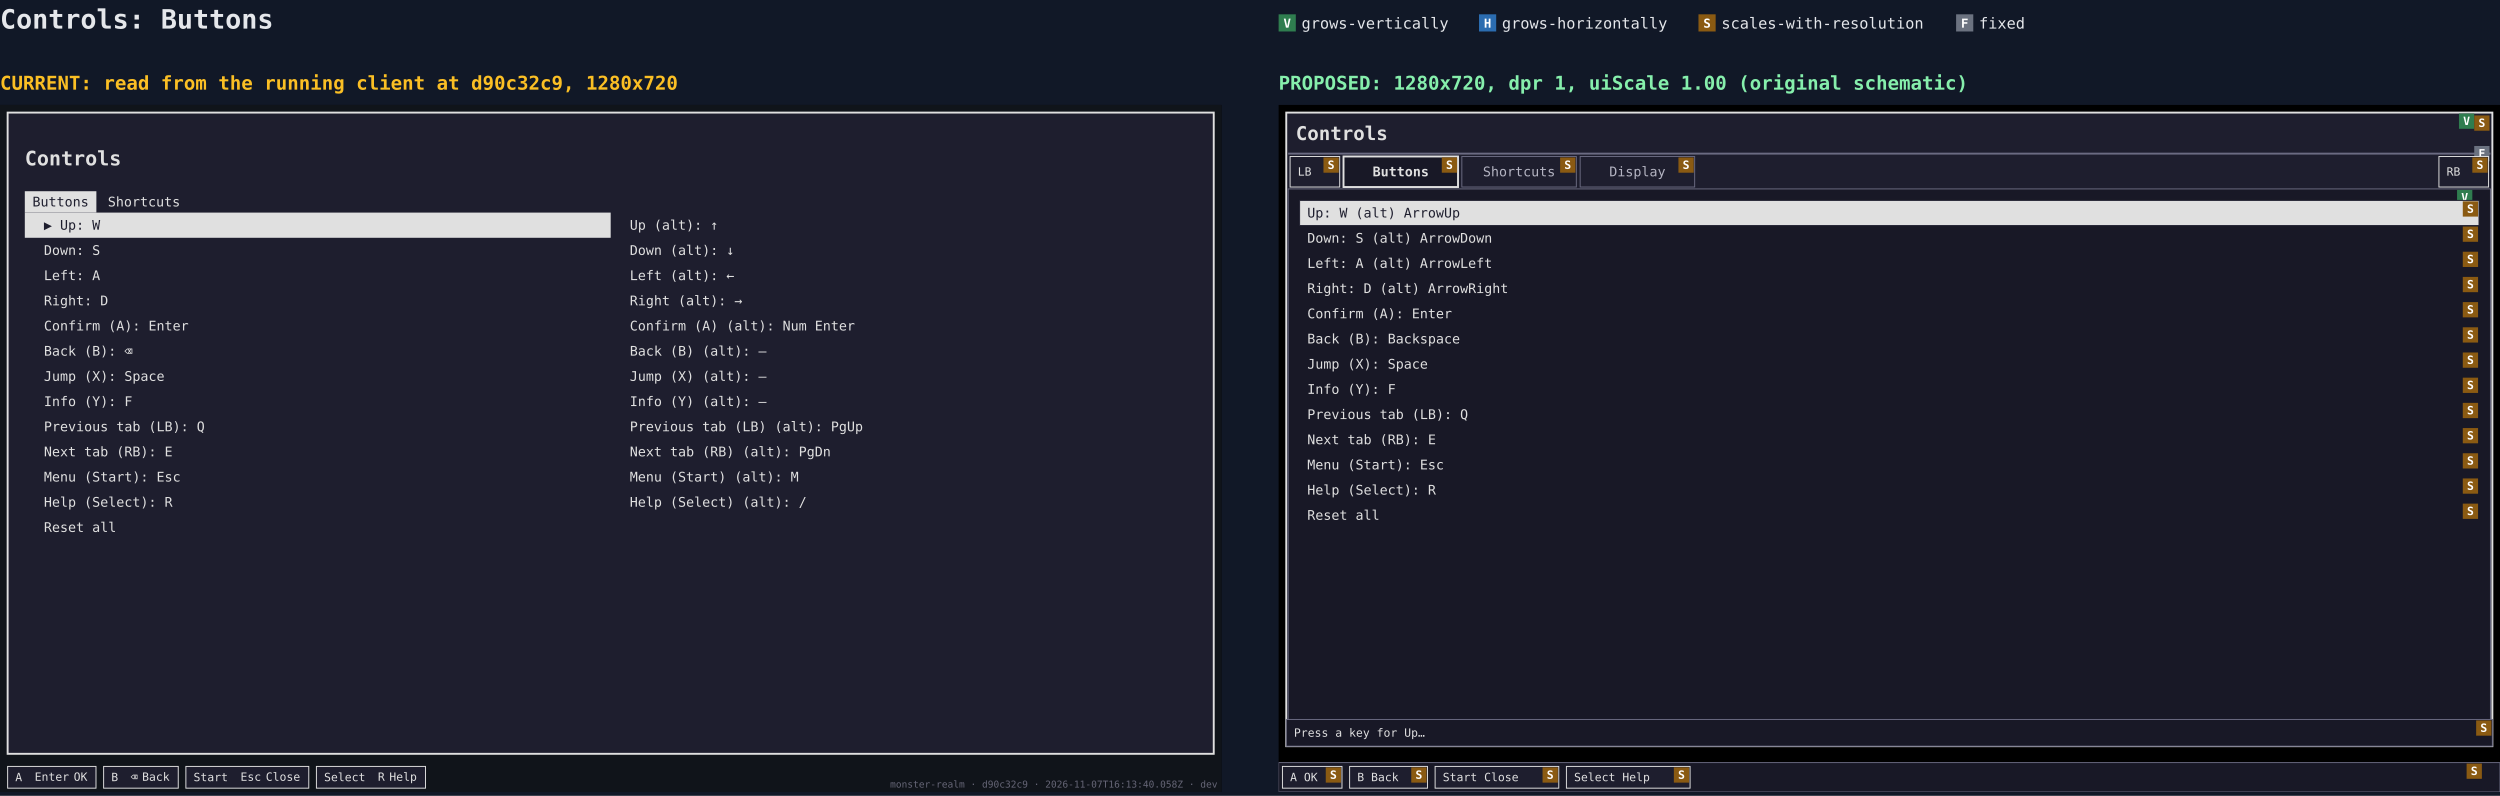
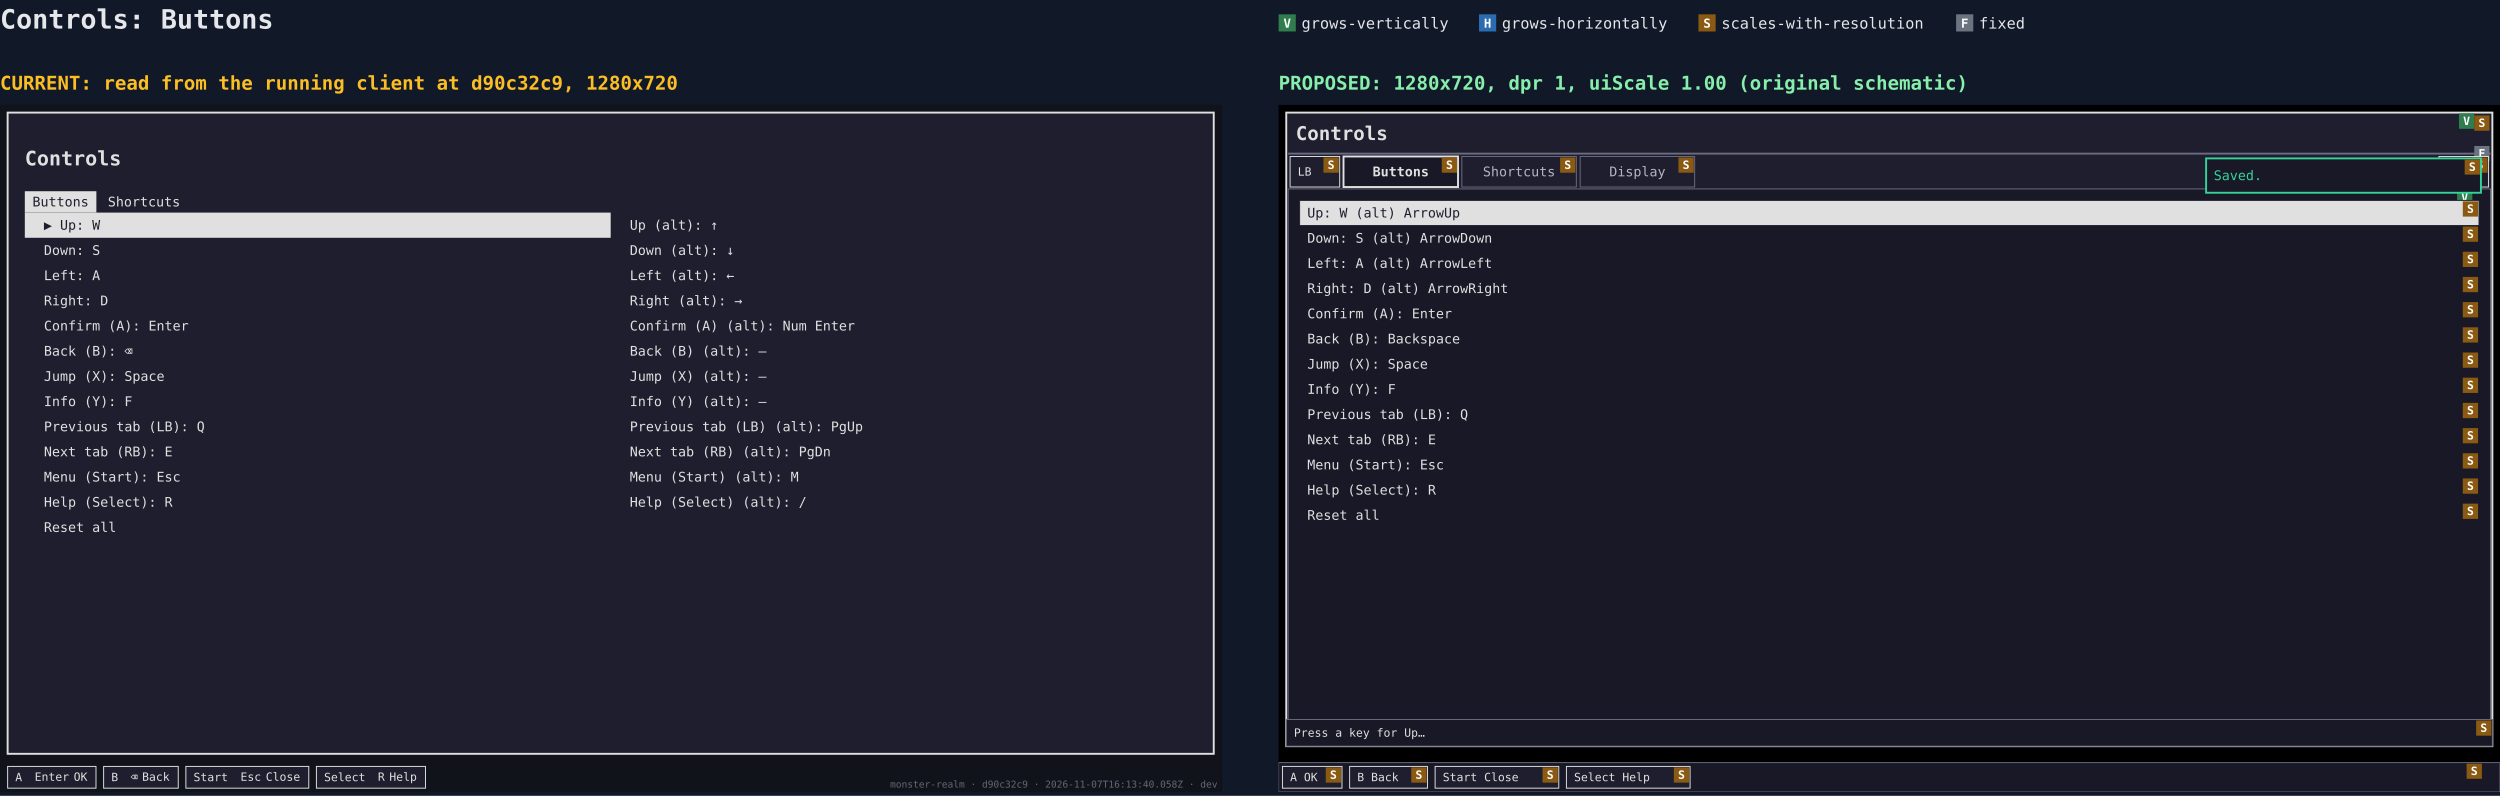
<svg xmlns="http://www.w3.org/2000/svg" viewBox="0 0 2620 834" width="2620" height="834">
  <rect width="2620" height="834" fill="#111827" />
  <text x="0" y="30" font-family="ui-monospace,Menlo,Consolas,monospace" font-size="28" font-weight="bold" fill="#e5e7eb">Controls: Buttons</text>
  <rect x="1340" y="15" width="18" height="18" fill="#2f7d4f" />
  <text x="1349" y="29" font-family="ui-monospace,Menlo,Consolas,monospace" font-size="13" font-weight="bold" fill="#fff" text-anchor="middle">V</text>
  <text x="1364" y="30" font-family="ui-monospace,Menlo,Consolas,monospace" font-size="16" fill="#e5e7eb">grows-vertically</text>
  <rect x="1550" y="15" width="18" height="18" fill="#2b6cb0" />
  <text x="1559" y="29" font-family="ui-monospace,Menlo,Consolas,monospace" font-size="13" font-weight="bold" fill="#fff" text-anchor="middle">H</text>
  <text x="1574" y="30" font-family="ui-monospace,Menlo,Consolas,monospace" font-size="16" fill="#e5e7eb">grows-horizontally</text>
  <rect x="1780" y="15" width="18" height="18" fill="#8a5a12" />
  <text x="1789" y="29" font-family="ui-monospace,Menlo,Consolas,monospace" font-size="13" font-weight="bold" fill="#fff" text-anchor="middle">S</text>
  <text x="1804" y="30" font-family="ui-monospace,Menlo,Consolas,monospace" font-size="16" fill="#e5e7eb">scales-with-resolution</text>
  <rect x="2050" y="15" width="18" height="18" fill="#6b7280" />
  <text x="2059" y="29" font-family="ui-monospace,Menlo,Consolas,monospace" font-size="13" font-weight="bold" fill="#fff" text-anchor="middle">F</text>
  <text x="2074" y="30" font-family="ui-monospace,Menlo,Consolas,monospace" font-size="16" fill="#e5e7eb">fixed</text>
  <text x="0" y="94" font-family="ui-monospace,Menlo,Consolas,monospace" font-size="20" font-weight="bold" fill="#fbbf24">CURRENT: read from the running client at d90c32c9, 1280x720</text>
  <text x="1340" y="94" font-family="ui-monospace,Menlo,Consolas,monospace" font-size="20" font-weight="bold" fill="#86efac">PROPOSED: 1280x720, dpr 1, uiScale 1.00 (original schematic)</text>
  <svg x="0" y="110" width="1280" height="720" viewBox="0 0 1280 720" data-panel="current" data-captures="controls-buttons">
    <rect x="0" y="0" width="1280" height="720" fill="#000" />
    <rect x="0" y="0" width="1280" height="720" fill="#10141a" />
    <text x="16" y="28" font-family="ui-monospace,Menlo,Consolas,monospace" font-size="14" fill="#7f8ea3">world canvas</text>
    <rect x="8" y="8" width="1264" height="672" fill="rgb(30, 30, 46)" stroke="rgb(224, 224, 224)" stroke-width="2" />
    <text x="26" y="63.34" font-family="ui-monospace,Menlo,Consolas,monospace" font-size="21" font-weight="bold" fill="rgb(224, 224, 224)">Controls</text>
    <rect x="26" y="90.4" width="75" height="22.4" fill="rgb(224, 224, 224)" />
    <text x="34" y="106.36" font-family="ui-monospace,Menlo,Consolas,monospace" font-size="14" fill="rgb(30, 30, 46)">Buttons</text>
    <text x="113" y="106.36" font-family="ui-monospace,Menlo,Consolas,monospace" font-size="14" fill="rgb(224, 224, 224)">Shortcuts</text>
    <rect x="26" y="112.8" width="614" height="26.4" fill="rgb(224, 224, 224)" />
    <text x="46" y="130.76" font-family="ui-monospace,Menlo,Consolas,monospace" font-size="14" fill="rgb(30, 30, 46)">▶ Up: W</text>
    <text x="660" y="130.76" font-family="ui-monospace,Menlo,Consolas,monospace" font-size="14" fill="rgb(224, 224, 224)">Up (alt): ↑</text>
    <text x="46" y="157.16" font-family="ui-monospace,Menlo,Consolas,monospace" font-size="14" fill="rgb(224, 224, 224)">Down: S</text>
    <text x="660" y="157.16" font-family="ui-monospace,Menlo,Consolas,monospace" font-size="14" fill="rgb(224, 224, 224)">Down (alt): ↓</text>
    <text x="46" y="183.56" font-family="ui-monospace,Menlo,Consolas,monospace" font-size="14" fill="rgb(224, 224, 224)">Left: A</text>
    <text x="660" y="183.56" font-family="ui-monospace,Menlo,Consolas,monospace" font-size="14" fill="rgb(224, 224, 224)">Left (alt): ←</text>
    <text x="46" y="209.96" font-family="ui-monospace,Menlo,Consolas,monospace" font-size="14" fill="rgb(224, 224, 224)">Right: D</text>
    <text x="660" y="209.96" font-family="ui-monospace,Menlo,Consolas,monospace" font-size="14" fill="rgb(224, 224, 224)">Right (alt): →</text>
    <text x="46" y="236.36" font-family="ui-monospace,Menlo,Consolas,monospace" font-size="14" fill="rgb(224, 224, 224)">Confirm (A): Enter</text>
    <text x="660" y="236.36" font-family="ui-monospace,Menlo,Consolas,monospace" font-size="14" fill="rgb(224, 224, 224)">Confirm (A) (alt): Num Enter</text>
    <text x="46" y="262.76" font-family="ui-monospace,Menlo,Consolas,monospace" font-size="14" fill="rgb(224, 224, 224)">Back (B): ⌫</text>
    <text x="660" y="262.76" font-family="ui-monospace,Menlo,Consolas,monospace" font-size="14" fill="rgb(224, 224, 224)">Back (B) (alt): —</text>
    <text x="46" y="289.16" font-family="ui-monospace,Menlo,Consolas,monospace" font-size="14" fill="rgb(224, 224, 224)">Jump (X): Space</text>
    <text x="660" y="289.16" font-family="ui-monospace,Menlo,Consolas,monospace" font-size="14" fill="rgb(224, 224, 224)">Jump (X) (alt): —</text>
    <text x="46" y="315.56" font-family="ui-monospace,Menlo,Consolas,monospace" font-size="14" fill="rgb(224, 224, 224)">Info (Y): F</text>
    <text x="660" y="315.56" font-family="ui-monospace,Menlo,Consolas,monospace" font-size="14" fill="rgb(224, 224, 224)">Info (Y) (alt): —</text>
    <text x="46" y="341.96" font-family="ui-monospace,Menlo,Consolas,monospace" font-size="14" fill="rgb(224, 224, 224)">Previous tab (LB): Q</text>
    <text x="660" y="341.96" font-family="ui-monospace,Menlo,Consolas,monospace" font-size="14" fill="rgb(224, 224, 224)">Previous tab (LB) (alt): PgUp</text>
    <text x="46" y="368.26" font-family="ui-monospace,Menlo,Consolas,monospace" font-size="14" fill="rgb(224, 224, 224)">Next tab (RB): E</text>
    <text x="660" y="368.26" font-family="ui-monospace,Menlo,Consolas,monospace" font-size="14" fill="rgb(224, 224, 224)">Next tab (RB) (alt): PgDn</text>
    <text x="46" y="394.66" font-family="ui-monospace,Menlo,Consolas,monospace" font-size="14" fill="rgb(224, 224, 224)">Menu (Start): Esc</text>
    <text x="660" y="394.66" font-family="ui-monospace,Menlo,Consolas,monospace" font-size="14" fill="rgb(224, 224, 224)">Menu (Start) (alt): M</text>
    <text x="46" y="421.06" font-family="ui-monospace,Menlo,Consolas,monospace" font-size="14" fill="rgb(224, 224, 224)">Help (Select): R</text>
    <text x="660" y="421.06" font-family="ui-monospace,Menlo,Consolas,monospace" font-size="14" fill="rgb(224, 224, 224)">Help (Select) (alt): /</text>
    <text x="46" y="447.46" font-family="ui-monospace,Menlo,Consolas,monospace" font-size="14" fill="rgb(224, 224, 224)">Reset all</text>
    <rect x="8" y="693.2" width="92.6" height="22.8" fill="rgb(30, 30, 46)" stroke="rgb(224, 224, 224)" stroke-width="1" />
    <text x="16" y="708.68" font-family="ui-monospace,Menlo,Consolas,monospace" font-size="12" fill="rgb(224, 224, 224)">A</text>
    <text x="36.3" y="708.28" font-family="ui-monospace,Menlo,Consolas,monospace" font-size="12" fill="rgb(224, 224, 224)">Enter</text>
    <text x="77.2" y="708.28" font-family="ui-monospace,Menlo,Consolas,monospace" font-size="12" fill="rgb(224, 224, 224)">OK</text>
    <rect x="108.6" y="693.2" width="78.2" height="22.8" fill="rgb(30, 30, 46)" stroke="rgb(224, 224, 224)" stroke-width="1" />
    <text x="116.6" y="708.68" font-family="ui-monospace,Menlo,Consolas,monospace" font-size="12" fill="rgb(224, 224, 224)">B</text>
    <text x="136.9" y="708.28" font-family="ui-monospace,Menlo,Consolas,monospace" font-size="12" fill="rgb(224, 224, 224)">⌫</text>
    <text x="148.9" y="708.28" font-family="ui-monospace,Menlo,Consolas,monospace" font-size="12" fill="rgb(224, 224, 224)">Back</text>
    <rect x="194.8" y="693.2" width="128.8" height="22.8" fill="rgb(30, 30, 46)" stroke="rgb(224, 224, 224)" stroke-width="1" />
    <text x="202.8" y="708.68" font-family="ui-monospace,Menlo,Consolas,monospace" font-size="12" fill="rgb(224, 224, 224)">Start</text>
    <text x="252" y="708.28" font-family="ui-monospace,Menlo,Consolas,monospace" font-size="12" fill="rgb(224, 224, 224)">Esc</text>
    <text x="278.5" y="708.28" font-family="ui-monospace,Menlo,Consolas,monospace" font-size="12" fill="rgb(224, 224, 224)">Close</text>
    <rect x="331.6" y="693.2" width="114.3" height="22.8" fill="rgb(30, 30, 46)" stroke="rgb(224, 224, 224)" stroke-width="1" />
    <text x="339.6" y="708.68" font-family="ui-monospace,Menlo,Consolas,monospace" font-size="12" fill="rgb(224, 224, 224)">Select</text>
    <text x="396" y="708.28" font-family="ui-monospace,Menlo,Consolas,monospace" font-size="12" fill="rgb(224, 224, 224)">R</text>
    <text x="408" y="708.28" font-family="ui-monospace,Menlo,Consolas,monospace" font-size="12" fill="rgb(224, 224, 224)">Help</text>
    <text x="932.8" y="715.4" font-family="ui-monospace,Menlo,Consolas,monospace" font-size="10" fill="rgb(102, 102, 119)">monster-realm · d90c32c9 · 2026-11-07T16:13:40.058Z · dev</text>
  </svg>
  <svg x="1340" y="110" width="1280" height="720" viewBox="0 0 1280 720" data-panel="proposed" data-window="1280x720@1">
    <rect width="1280" height="720" fill="#000" />
    <g class="el" data-el="Controls frame" data-sizing="grows-vertically">
      <rect x="8" y="8" width="1264" height="664" fill="#1e1e2e" stroke="#e0e0e0" stroke-width="2" />
      <rect x="1237" y="9" width="16" height="16" fill="#2f7d4f" />
      <text x="1245" y="21" font-family="ui-monospace,Menlo,Consolas,monospace" font-size="12" font-weight="bold" fill="#fff" text-anchor="middle">V</text>
    </g>
    <g class="el" data-el="Controls" data-sizing="scales-with-resolution">
      <rect x="10" y="10" width="1260" height="40" fill="none" />
      <text x="18" y="36.8" font-family="ui-monospace,Menlo,Consolas,monospace" font-size="20" font-weight="bold" fill="#e0e0e0">Controls</text>
      <rect x="1253" y="11" width="16" height="16" fill="#8a5a12" />
      <text x="1261" y="23" font-family="ui-monospace,Menlo,Consolas,monospace" font-size="12" font-weight="bold" fill="#fff" text-anchor="middle">S</text>
    </g>
    <g class="el" data-el="separator" data-sizing="fixed">
      <rect x="10" y="50" width="1260" height="2" fill="#6b6b82" />
      <rect x="1253" y="43" width="16" height="16" fill="#6b7280" />
      <text x="1261" y="55" font-family="ui-monospace,Menlo,Consolas,monospace" font-size="12" font-weight="bold" fill="#fff" text-anchor="middle">F</text>
    </g>
    <g class="el" data-el="LB" data-sizing="scales-with-resolution">
      <rect x="12" y="54" width="52" height="32" fill="#1e1e2e" stroke="#e0e0e0" stroke-width="1" />
      <text x="20" y="74.08" font-family="ui-monospace,Menlo,Consolas,monospace" font-size="12" fill="#e0e0e0">LB</text>
      <rect x="47" y="55" width="16" height="16" fill="#8a5a12" />
      <text x="55" y="67" font-family="ui-monospace,Menlo,Consolas,monospace" font-size="12" font-weight="bold" fill="#fff" text-anchor="middle">S</text>
    </g>
    <g class="el" data-el="Buttons" data-sizing="scales-with-resolution">
      <rect x="68" y="54" width="120" height="32" fill="#181826" stroke="#e0e0e0" stroke-width="2" />
      <text x="128" y="74.76" font-family="ui-monospace,Menlo,Consolas,monospace" font-size="14" font-weight="bold" fill="#e0e0e0" text-anchor="middle">Buttons</text>
      <rect x="171" y="55" width="16" height="16" fill="#8a5a12" />
      <text x="179" y="67" font-family="ui-monospace,Menlo,Consolas,monospace" font-size="12" font-weight="bold" fill="#fff" text-anchor="middle">S</text>
    </g>
    <g class="el" data-el="Shortcuts" data-sizing="scales-with-resolution">
      <rect x="192" y="54" width="120" height="32" fill="none" stroke="#6b6b82" stroke-width="1" />
      <text x="252" y="74.76" font-family="ui-monospace,Menlo,Consolas,monospace" font-size="14" fill="#b4b4c2" text-anchor="middle">Shortcuts</text>
      <rect x="295" y="55" width="16" height="16" fill="#8a5a12" />
      <text x="303" y="67" font-family="ui-monospace,Menlo,Consolas,monospace" font-size="12" font-weight="bold" fill="#fff" text-anchor="middle">S</text>
    </g>
    <g class="el" data-el="Display" data-sizing="scales-with-resolution">
      <rect x="316" y="54" width="120" height="32" fill="none" stroke="#6b6b82" stroke-width="1" />
      <text x="376" y="74.76" font-family="ui-monospace,Menlo,Consolas,monospace" font-size="14" fill="#b4b4c2" text-anchor="middle">Display</text>
      <rect x="419" y="55" width="16" height="16" fill="#8a5a12" />
      <text x="427" y="67" font-family="ui-monospace,Menlo,Consolas,monospace" font-size="12" font-weight="bold" fill="#fff" text-anchor="middle">S</text>
    </g>
    <g class="el" data-el="RB" data-sizing="scales-with-resolution">
      <rect x="1216" y="54" width="52" height="32" fill="#1e1e2e" stroke="#e0e0e0" stroke-width="1" />
      <text x="1224" y="74.08" font-family="ui-monospace,Menlo,Consolas,monospace" font-size="12" fill="#e0e0e0">RB</text>
      <rect x="1251" y="55" width="16" height="16" fill="#8a5a12" />
      <text x="1259" y="67" font-family="ui-monospace,Menlo,Consolas,monospace" font-size="12" font-weight="bold" fill="#fff" text-anchor="middle">S</text>
    </g>
    <g class="el" data-el="Body" data-sizing="grows-vertically">
      <rect x="10" y="88" width="1260" height="582" fill="#181826" stroke="#6b6b82" stroke-width="1" />
      <rect x="1235" y="89" width="16" height="16" fill="#2f7d4f" />
      <text x="1243" y="101" font-family="ui-monospace,Menlo,Consolas,monospace" font-size="12" font-weight="bold" fill="#fff" text-anchor="middle">V</text>
    </g>
    <g class="el" data-el="Up: W   (alt) ArrowUp" data-sizing="scales-with-resolution">
      <rect x="22" y="100" width="1236" height="26.4" fill="#e0e0e0" stroke="#1e1e2e" stroke-width="1" />
      <text x="30" y="117.96" font-family="ui-monospace,Menlo,Consolas,monospace" font-size="14" fill="#1e1e2e">Up: W   (alt) ArrowUp</text>
      <rect x="1241" y="101" width="16" height="16" fill="#8a5a12" />
      <text x="1249" y="113" font-family="ui-monospace,Menlo,Consolas,monospace" font-size="12" font-weight="bold" fill="#fff" text-anchor="middle">S</text>
    </g>
    <g class="el" data-el="Down: S   (alt) ArrowDown" data-sizing="scales-with-resolution">
      <rect x="22" y="126.4" width="1236" height="26.4" fill="none" />
      <text x="30" y="144.36" font-family="ui-monospace,Menlo,Consolas,monospace" font-size="14" fill="#e0e0e0">Down: S   (alt) ArrowDown</text>
      <rect x="1241" y="127.4" width="16" height="16" fill="#8a5a12" />
      <text x="1249" y="139.4" font-family="ui-monospace,Menlo,Consolas,monospace" font-size="12" font-weight="bold" fill="#fff" text-anchor="middle">S</text>
    </g>
    <g class="el" data-el="Left: A   (alt) ArrowLeft" data-sizing="scales-with-resolution">
      <rect x="22" y="152.8" width="1236" height="26.4" fill="none" />
      <text x="30" y="170.76" font-family="ui-monospace,Menlo,Consolas,monospace" font-size="14" fill="#e0e0e0">Left: A   (alt) ArrowLeft</text>
      <rect x="1241" y="153.8" width="16" height="16" fill="#8a5a12" />
      <text x="1249" y="165.8" font-family="ui-monospace,Menlo,Consolas,monospace" font-size="12" font-weight="bold" fill="#fff" text-anchor="middle">S</text>
    </g>
    <g class="el" data-el="Right: D   (alt) ArrowRight" data-sizing="scales-with-resolution">
      <rect x="22" y="179.2" width="1236" height="26.4" fill="none" />
      <text x="30" y="197.16" font-family="ui-monospace,Menlo,Consolas,monospace" font-size="14" fill="#e0e0e0">Right: D   (alt) ArrowRight</text>
      <rect x="1241" y="180.2" width="16" height="16" fill="#8a5a12" />
      <text x="1249" y="192.2" font-family="ui-monospace,Menlo,Consolas,monospace" font-size="12" font-weight="bold" fill="#fff" text-anchor="middle">S</text>
    </g>
    <g class="el" data-el="Confirm (A): Enter" data-sizing="scales-with-resolution">
      <rect x="22" y="205.6" width="1236" height="26.4" fill="none" />
      <text x="30" y="223.56" font-family="ui-monospace,Menlo,Consolas,monospace" font-size="14" fill="#e0e0e0">Confirm (A): Enter</text>
      <rect x="1241" y="206.6" width="16" height="16" fill="#8a5a12" />
      <text x="1249" y="218.6" font-family="ui-monospace,Menlo,Consolas,monospace" font-size="12" font-weight="bold" fill="#fff" text-anchor="middle">S</text>
    </g>
    <g class="el" data-el="Back (B): Backspace" data-sizing="scales-with-resolution">
      <rect x="22" y="232" width="1236" height="26.4" fill="none" />
      <text x="30" y="249.96" font-family="ui-monospace,Menlo,Consolas,monospace" font-size="14" fill="#e0e0e0">Back (B): Backspace</text>
      <rect x="1241" y="233" width="16" height="16" fill="#8a5a12" />
      <text x="1249" y="245" font-family="ui-monospace,Menlo,Consolas,monospace" font-size="12" font-weight="bold" fill="#fff" text-anchor="middle">S</text>
    </g>
    <g class="el" data-el="Jump (X): Space" data-sizing="scales-with-resolution">
      <rect x="22" y="258.4" width="1236" height="26.4" fill="none" />
      <text x="30" y="276.36" font-family="ui-monospace,Menlo,Consolas,monospace" font-size="14" fill="#e0e0e0">Jump (X): Space</text>
      <rect x="1241" y="259.4" width="16" height="16" fill="#8a5a12" />
      <text x="1249" y="271.4" font-family="ui-monospace,Menlo,Consolas,monospace" font-size="12" font-weight="bold" fill="#fff" text-anchor="middle">S</text>
    </g>
    <g class="el" data-el="Info (Y): F" data-sizing="scales-with-resolution">
      <rect x="22" y="284.8" width="1236" height="26.4" fill="none" />
      <text x="30" y="302.76" font-family="ui-monospace,Menlo,Consolas,monospace" font-size="14" fill="#e0e0e0">Info (Y): F</text>
      <rect x="1241" y="285.8" width="16" height="16" fill="#8a5a12" />
      <text x="1249" y="297.8" font-family="ui-monospace,Menlo,Consolas,monospace" font-size="12" font-weight="bold" fill="#fff" text-anchor="middle">S</text>
    </g>
    <g class="el" data-el="Previous tab (LB): Q" data-sizing="scales-with-resolution">
      <rect x="22" y="311.2" width="1236" height="26.4" fill="none" />
      <text x="30" y="329.16" font-family="ui-monospace,Menlo,Consolas,monospace" font-size="14" fill="#e0e0e0">Previous tab (LB): Q</text>
      <rect x="1241" y="312.2" width="16" height="16" fill="#8a5a12" />
      <text x="1249" y="324.2" font-family="ui-monospace,Menlo,Consolas,monospace" font-size="12" font-weight="bold" fill="#fff" text-anchor="middle">S</text>
    </g>
    <g class="el" data-el="Next tab (RB): E" data-sizing="scales-with-resolution">
      <rect x="22" y="337.6" width="1236" height="26.4" fill="none" />
      <text x="30" y="355.56" font-family="ui-monospace,Menlo,Consolas,monospace" font-size="14" fill="#e0e0e0">Next tab (RB): E</text>
      <rect x="1241" y="338.6" width="16" height="16" fill="#8a5a12" />
      <text x="1249" y="350.6" font-family="ui-monospace,Menlo,Consolas,monospace" font-size="12" font-weight="bold" fill="#fff" text-anchor="middle">S</text>
    </g>
    <g class="el" data-el="Menu (Start): Esc" data-sizing="scales-with-resolution">
      <rect x="22" y="364" width="1236" height="26.4" fill="none" />
      <text x="30" y="381.96" font-family="ui-monospace,Menlo,Consolas,monospace" font-size="14" fill="#e0e0e0">Menu (Start): Esc</text>
      <rect x="1241" y="365" width="16" height="16" fill="#8a5a12" />
      <text x="1249" y="377" font-family="ui-monospace,Menlo,Consolas,monospace" font-size="12" font-weight="bold" fill="#fff" text-anchor="middle">S</text>
    </g>
    <g class="el" data-el="Help (Select): R" data-sizing="scales-with-resolution">
      <rect x="22" y="390.4" width="1236" height="26.4" fill="none" />
      <text x="30" y="408.36" font-family="ui-monospace,Menlo,Consolas,monospace" font-size="14" fill="#e0e0e0">Help (Select): R</text>
      <rect x="1241" y="391.4" width="16" height="16" fill="#8a5a12" />
      <text x="1249" y="403.4" font-family="ui-monospace,Menlo,Consolas,monospace" font-size="12" font-weight="bold" fill="#fff" text-anchor="middle">S</text>
    </g>
    <g class="el" data-el="Reset all" data-sizing="scales-with-resolution">
      <rect x="22" y="416.8" width="1236" height="26.4" fill="none" />
      <text x="30" y="434.76" font-family="ui-monospace,Menlo,Consolas,monospace" font-size="14" fill="#e0e0e0">Reset all</text>
      <rect x="1241" y="417.8" width="16" height="16" fill="#8a5a12" />
      <text x="1249" y="429.8" font-family="ui-monospace,Menlo,Consolas,monospace" font-size="12" font-weight="bold" fill="#fff" text-anchor="middle">S</text>
    </g>
    <g class="el" data-el="Press a key for Up…" data-sizing="scales-with-resolution">
      <rect x="8" y="644" width="1264" height="28" fill="#181826" stroke="#6b6b82" stroke-width="1" />
      <text x="16" y="662.08" font-family="ui-monospace,Menlo,Consolas,monospace" font-size="12" fill="#e0e0e0">Press a key for Up…</text>
      <rect x="1255" y="645" width="16" height="16" fill="#8a5a12" />
      <text x="1263" y="657" font-family="ui-monospace,Menlo,Consolas,monospace" font-size="12" font-weight="bold" fill="#fff" text-anchor="middle">S</text>
    </g>
+     <g class="el" data-el="Saved." data-sizing="scales-with-resolution">
+       <rect x="972" y="56" width="288" height="36" fill="#181826" stroke="#34d399" stroke-width="2" />
+       <text x="980" y="78.76" font-family="ui-monospace,Menlo,Consolas,monospace" font-size="14" fill="#34d399">Saved.</text>
+       <rect x="1243" y="57" width="16" height="16" fill="#8a5a12" />
+       <text x="1251" y="69" font-family="ui-monospace,Menlo,Consolas,monospace" font-size="12" font-weight="bold" fill="#fff" text-anchor="middle">S</text>
+     </g>
    <g class="el" data-el="Hint bar" data-sizing="scales-with-resolution">
      <rect x="0" y="689.2" width="1280" height="30.8" fill="#181826" stroke="#6b6b82" stroke-width="1" />
      <rect x="1245" y="690.2" width="16" height="16" fill="#8a5a12" />
      <text x="1253" y="702.2" font-family="ui-monospace,Menlo,Consolas,monospace" font-size="12" font-weight="bold" fill="#fff" text-anchor="middle">S</text>
    </g>
    <g class="el" data-el="A OK" data-sizing="scales-with-resolution">
      <rect x="4" y="693.2" width="62.4" height="22.8" fill="#1e1e2e" stroke="#e0e0e0" stroke-width="1" />
      <text x="12" y="708.68" font-family="ui-monospace,Menlo,Consolas,monospace" font-size="12" fill="#e0e0e0">A OK</text>
      <rect x="49.4" y="694.2" width="16" height="16" fill="#8a5a12" />
      <text x="57.4" y="706.2" font-family="ui-monospace,Menlo,Consolas,monospace" font-size="12" font-weight="bold" fill="#fff" text-anchor="middle">S</text>
    </g>
    <g class="el" data-el="B Back" data-sizing="scales-with-resolution">
      <rect x="74.4" y="693.2" width="81.6" height="22.8" fill="#1e1e2e" stroke="#e0e0e0" stroke-width="1" />
      <text x="82.4" y="708.68" font-family="ui-monospace,Menlo,Consolas,monospace" font-size="12" fill="#e0e0e0">B Back</text>
      <rect x="139" y="694.2" width="16" height="16" fill="#8a5a12" />
      <text x="147" y="706.2" font-family="ui-monospace,Menlo,Consolas,monospace" font-size="12" font-weight="bold" fill="#fff" text-anchor="middle">S</text>
    </g>
    <g class="el" data-el="Start Close" data-sizing="scales-with-resolution">
      <rect x="164" y="693.2" width="129.6" height="22.8" fill="#1e1e2e" stroke="#e0e0e0" stroke-width="1" />
      <text x="172" y="708.68" font-family="ui-monospace,Menlo,Consolas,monospace" font-size="12" fill="#e0e0e0">Start Close</text>
      <rect x="276.6" y="694.2" width="16" height="16" fill="#8a5a12" />
      <text x="284.6" y="706.2" font-family="ui-monospace,Menlo,Consolas,monospace" font-size="12" font-weight="bold" fill="#fff" text-anchor="middle">S</text>
    </g>
    <g class="el" data-el="Select Help" data-sizing="scales-with-resolution">
      <rect x="301.6" y="693.2" width="129.6" height="22.8" fill="#1e1e2e" stroke="#e0e0e0" stroke-width="1" />
      <text x="309.6" y="708.68" font-family="ui-monospace,Menlo,Consolas,monospace" font-size="12" fill="#e0e0e0">Select Help</text>
      <rect x="414.2" y="694.2" width="16" height="16" fill="#8a5a12" />
      <text x="422.2" y="706.2" font-family="ui-monospace,Menlo,Consolas,monospace" font-size="12" font-weight="bold" fill="#fff" text-anchor="middle">S</text>
    </g>
  </svg>
</svg>
